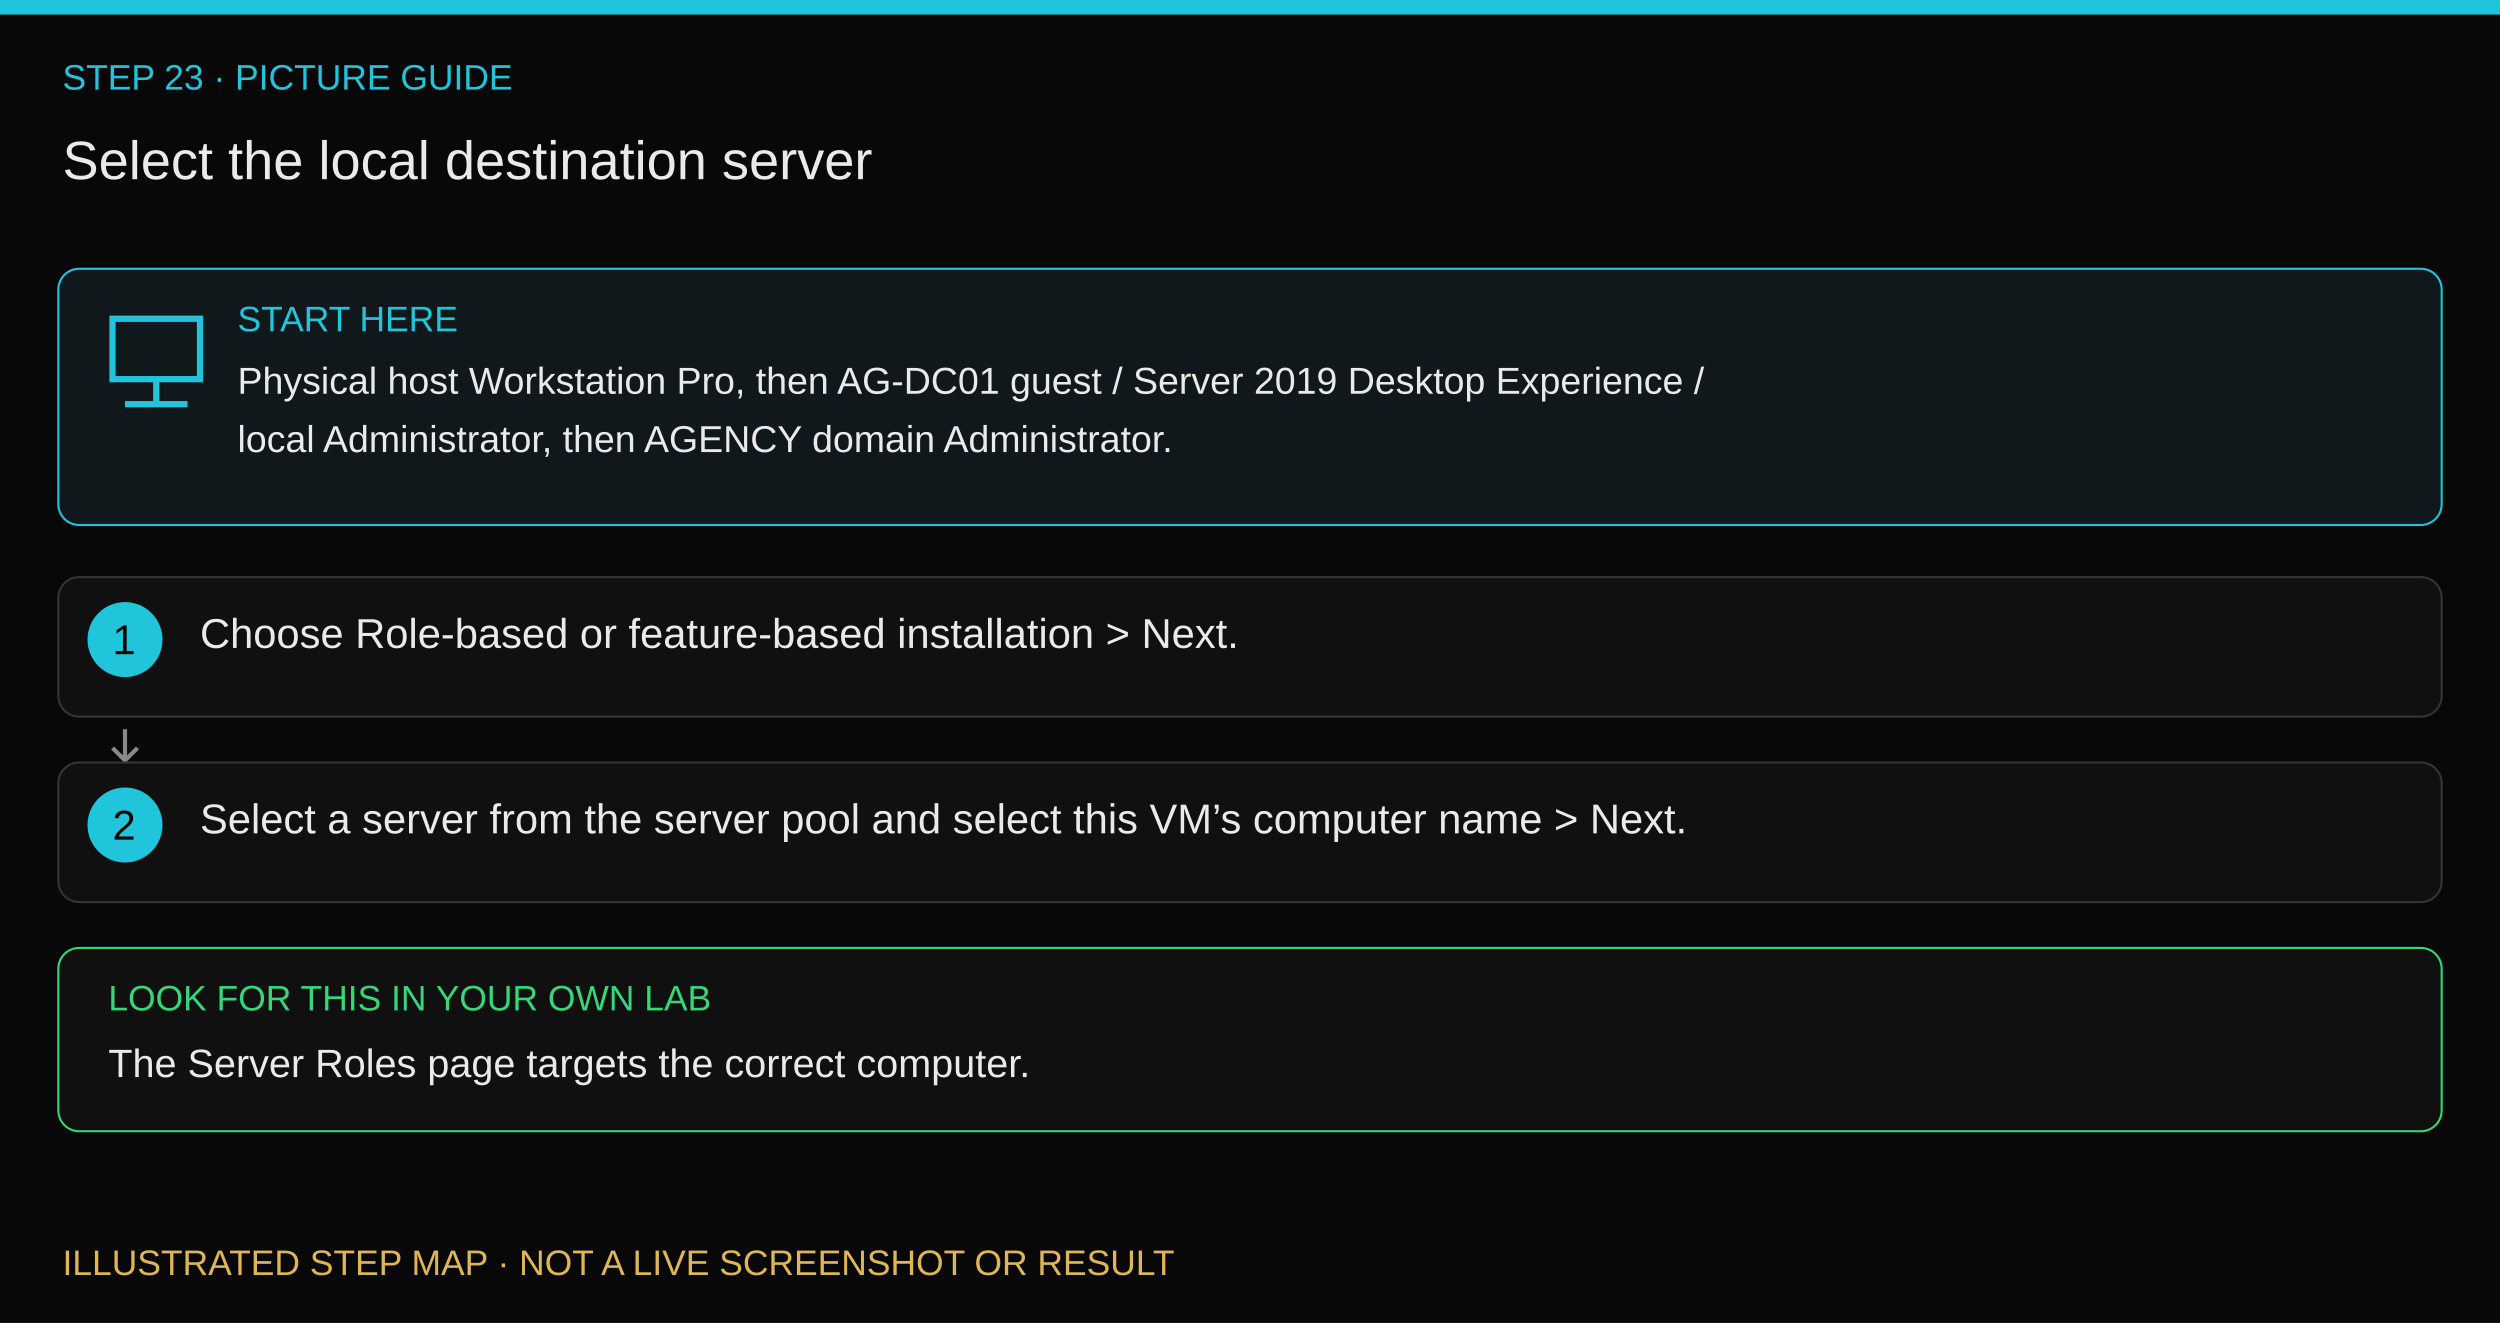
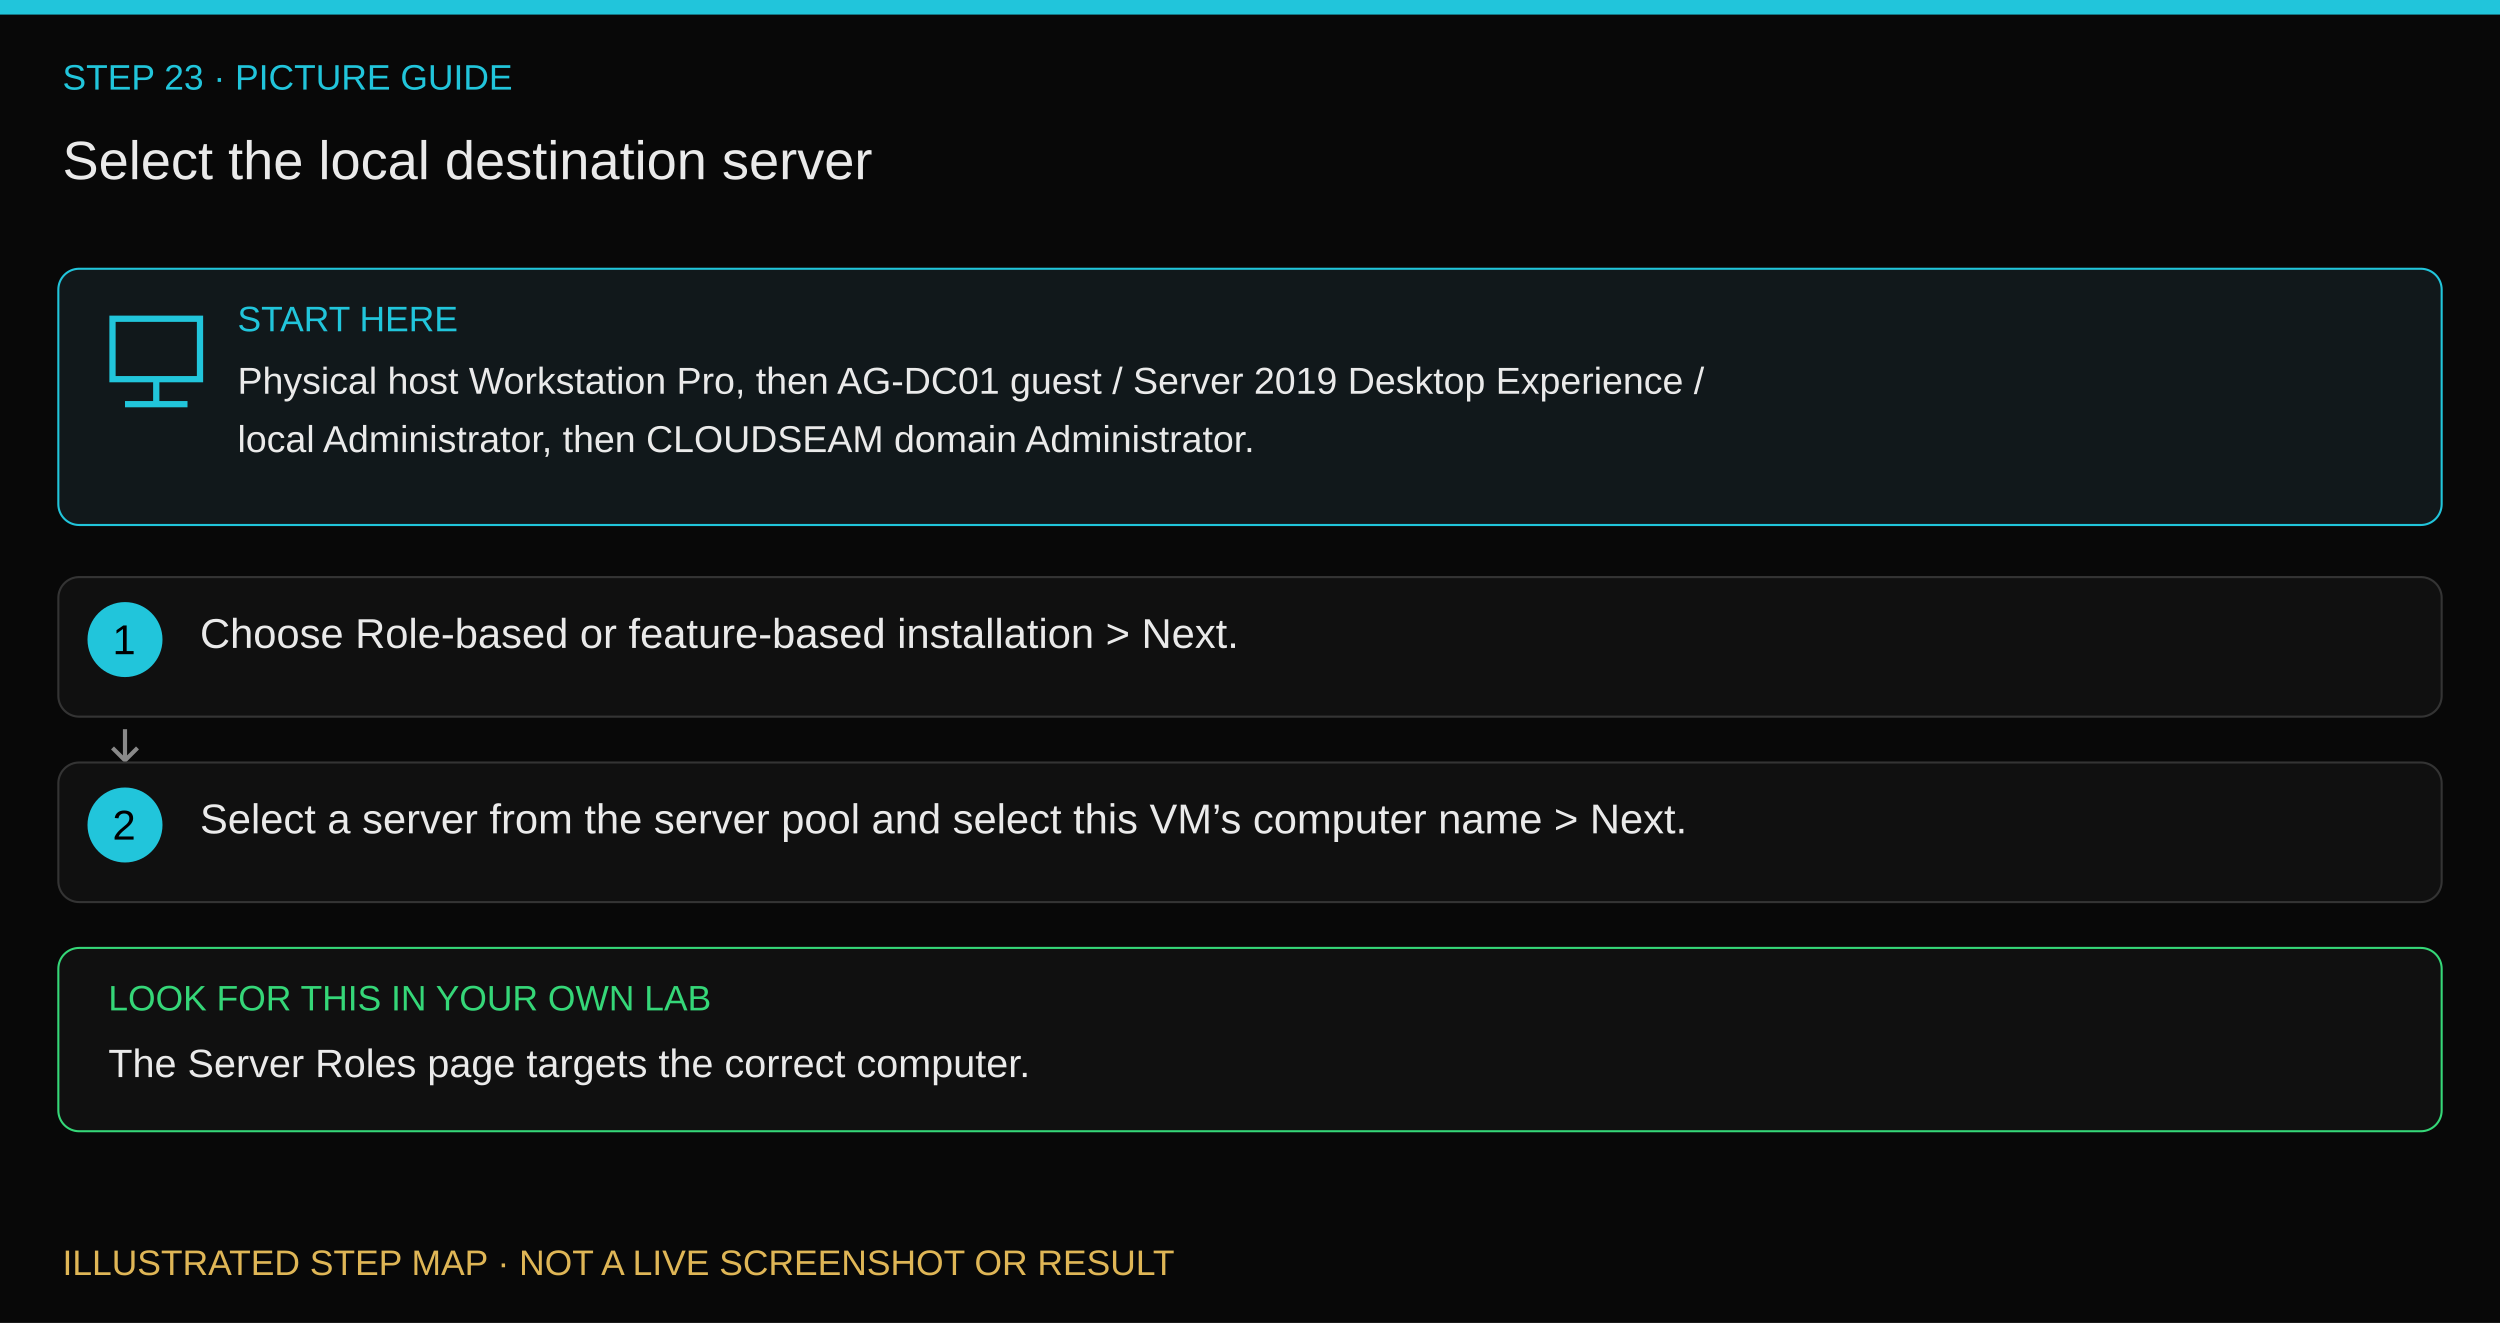
<svg xmlns="http://www.w3.org/2000/svg" width="1200" height="635" viewBox="0 0 1200 635" role="img" aria-labelledby="title desc">
  <rect width="1200" height="635" fill="#080808" />
  <rect width="1200" height="7" fill="#21c5db" />
  <text x="30" y="43" font-family="Arial, sans-serif" font-size="17" fill="#21c5db">STEP 23 · PICTURE GUIDE</text>
  <text x="30" y="86" font-family="Arial, sans-serif" font-size="26" fill="#eaeaea">Select the local destination server</text>
  <rect x="28" y="129" width="1144" height="123" rx="10" fill="#11181b" stroke="#21c5db" />
  <path d="M54 153h42v29H54zm21 29v12m-15 0h30" fill="none" stroke="#21c5db" stroke-width="3" />
  <text x="114" y="159" font-family="Arial, sans-serif" font-size="17" fill="#21c5db">START HERE</text>
  <text x="114" y="189" font-family="Arial, sans-serif" font-size="18" fill="#eaeaea">Physical host Workstation Pro, then AG-DC01 guest / Server 2019 Desktop Experience /</text>
-   <text x="114" y="217" font-family="Arial, sans-serif" font-size="18" fill="#eaeaea">local Administrator, then AGENCY domain Administrator.</text>
+   <text x="114" y="217" font-family="Arial, sans-serif" font-size="18" fill="#eaeaea">local Administrator, then CLOUDSEAM domain Administrator.</text>
  <rect x="28" y="277" width="1144" height="67" rx="10" fill="#101010" stroke="#343434" />
  <circle cx="60" cy="307" r="18" fill="#21c5db" />
  <text x="54" y="314" font-family="Arial, sans-serif" font-size="20" fill="#000">1</text>
  <text x="96" y="311" font-family="Arial, sans-serif" font-size="20" fill="#eaeaea">Choose Role-based or feature-based installation &gt; Next.</text>
  <path d="M60 350v15m-6-6 6 6 6-6" fill="none" stroke="#898989" stroke-width="2" />
  <rect x="28" y="366" width="1144" height="67" rx="10" fill="#101010" stroke="#343434" />
  <circle cx="60" cy="396" r="18" fill="#21c5db" />
  <text x="54" y="403" font-family="Arial, sans-serif" font-size="20" fill="#000">2</text>
  <text x="96" y="400" font-family="Arial, sans-serif" font-size="20" fill="#eaeaea">Select a server from the server pool and select this VM’s computer name &gt; Next.</text>
  <rect x="28" y="455" width="1144" height="88" rx="10" fill="#101010" stroke="#35d778" />
  <text x="52" y="485" font-family="Arial, sans-serif" font-size="17" fill="#35d778">LOOK FOR THIS IN YOUR OWN LAB</text>
  <text x="52" y="517" font-family="Arial, sans-serif" font-size="19" fill="#eaeaea">The Server Roles page targets the correct computer.</text>
  <text x="30" y="612" font-family="Arial, sans-serif" font-size="17" fill="#dfb656">ILLUSTRATED STEP MAP · NOT A LIVE SCREENSHOT OR RESULT</text>
</svg>
